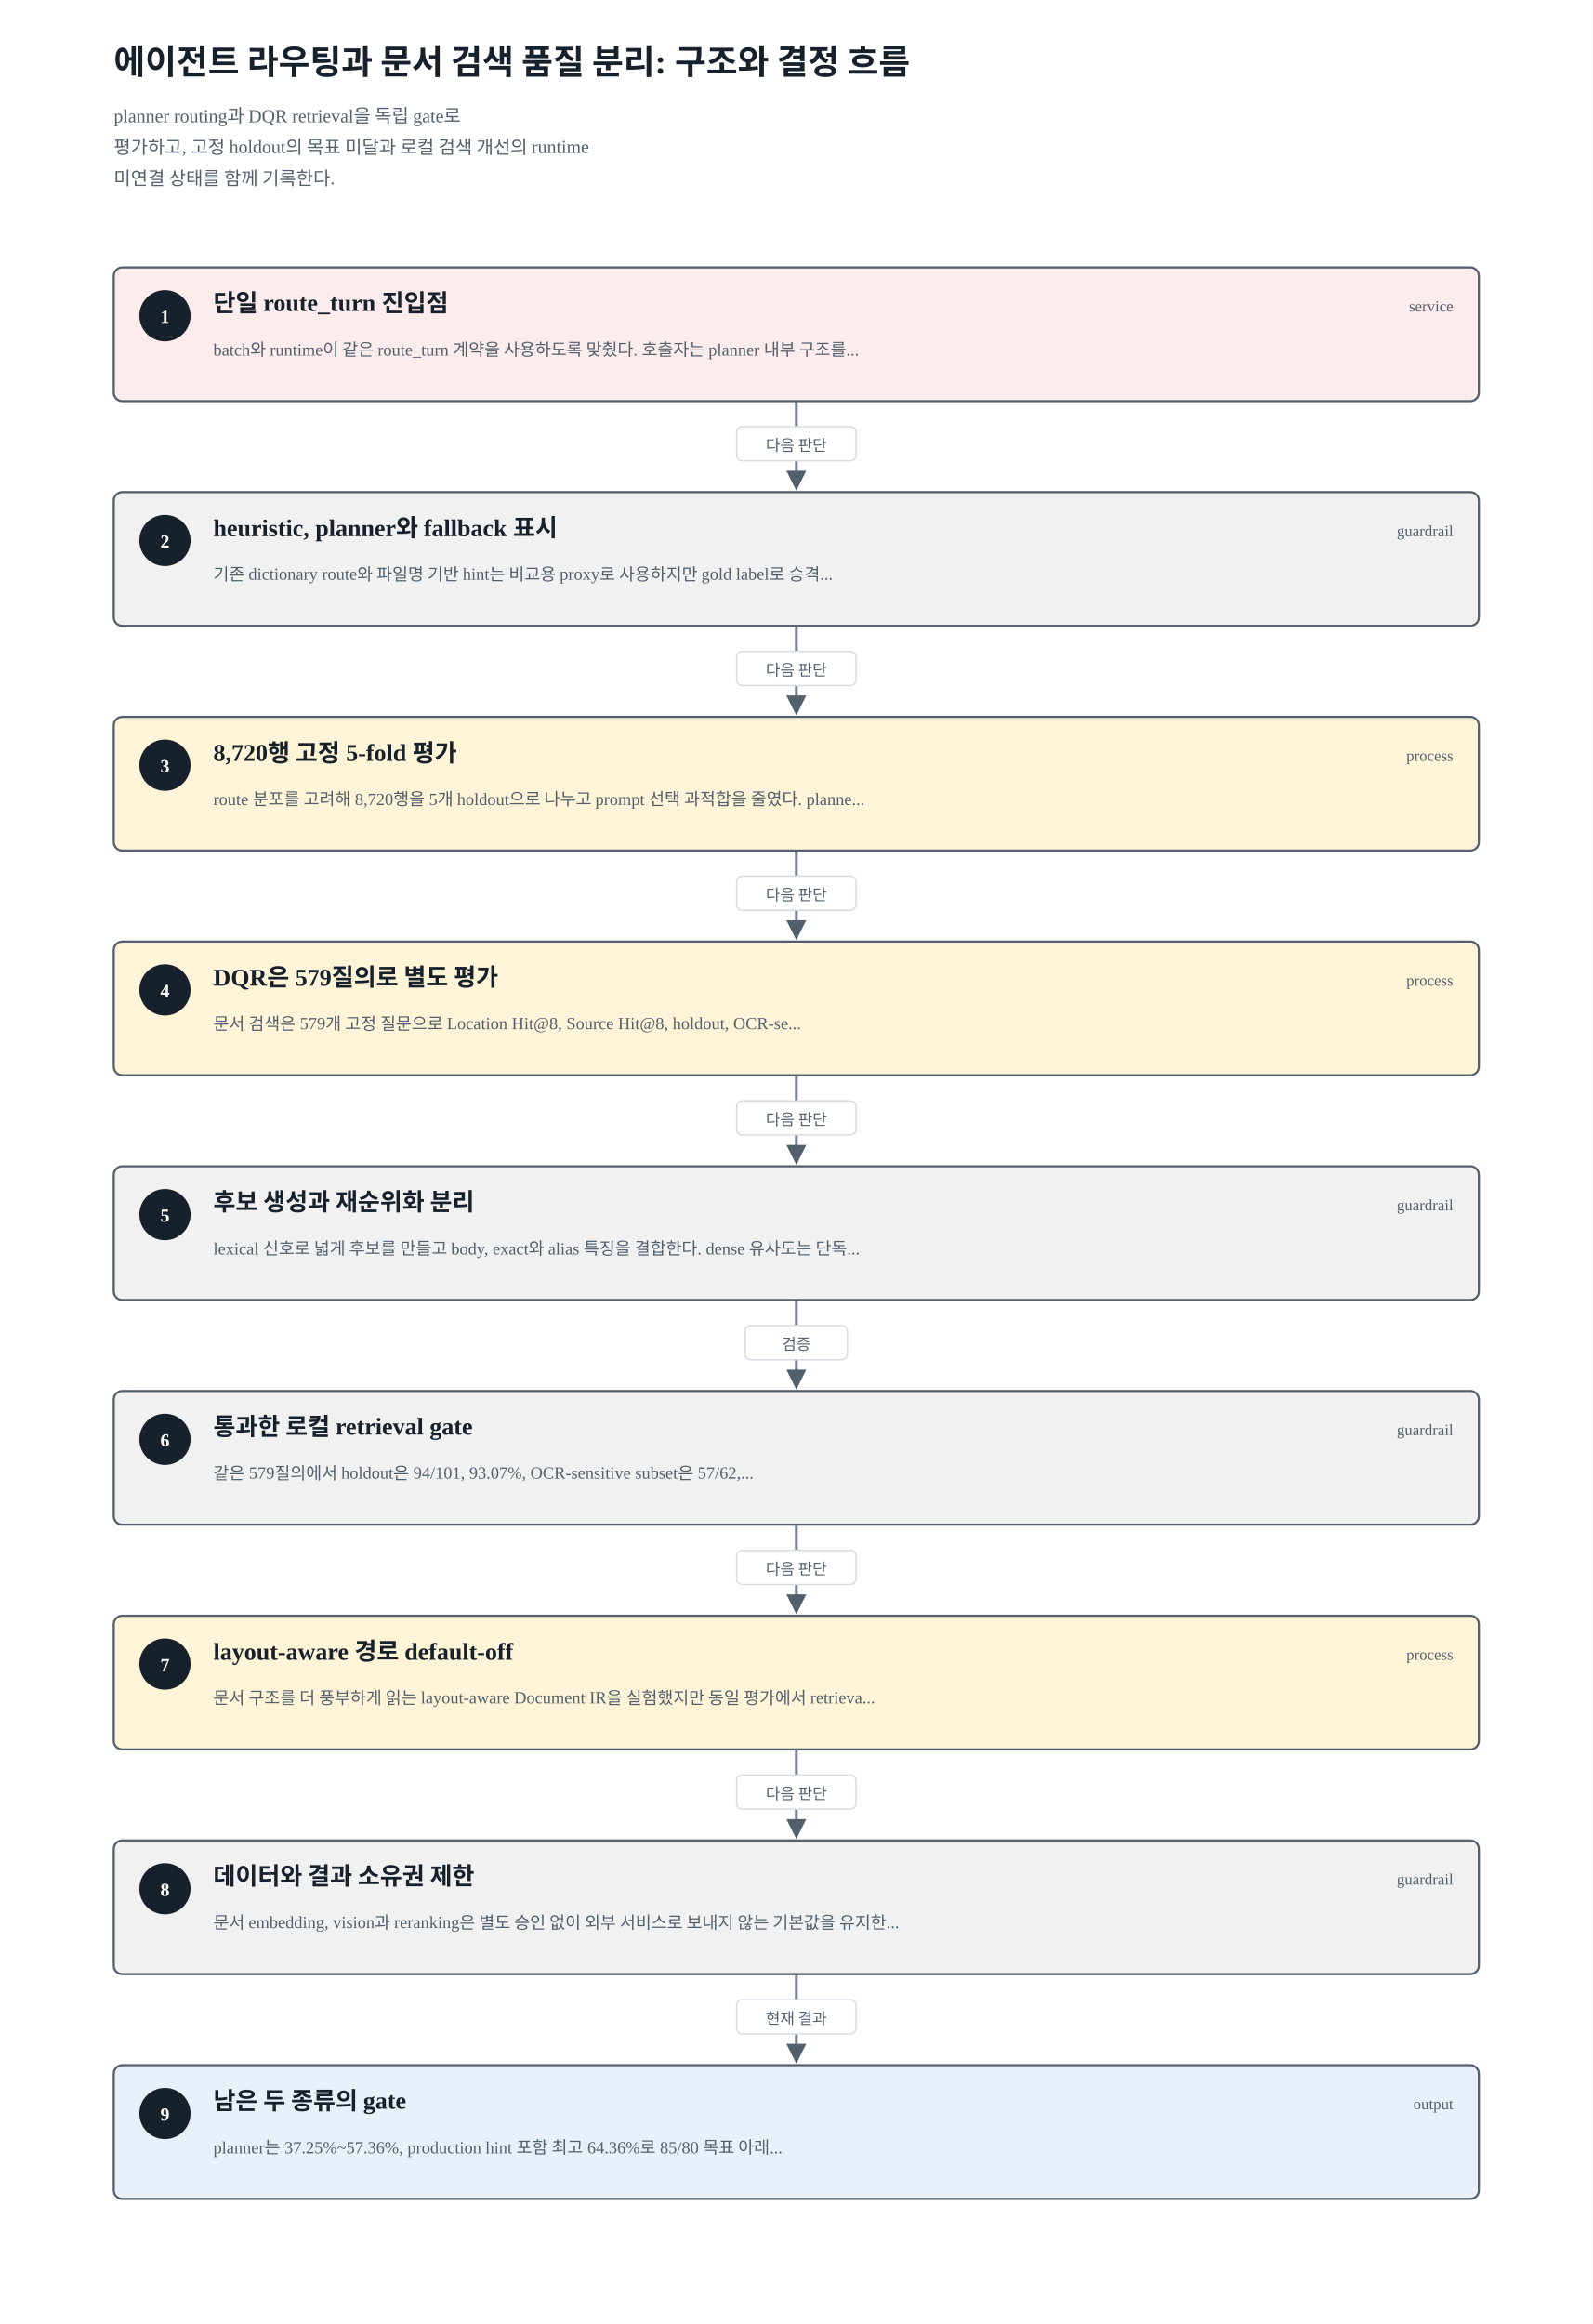
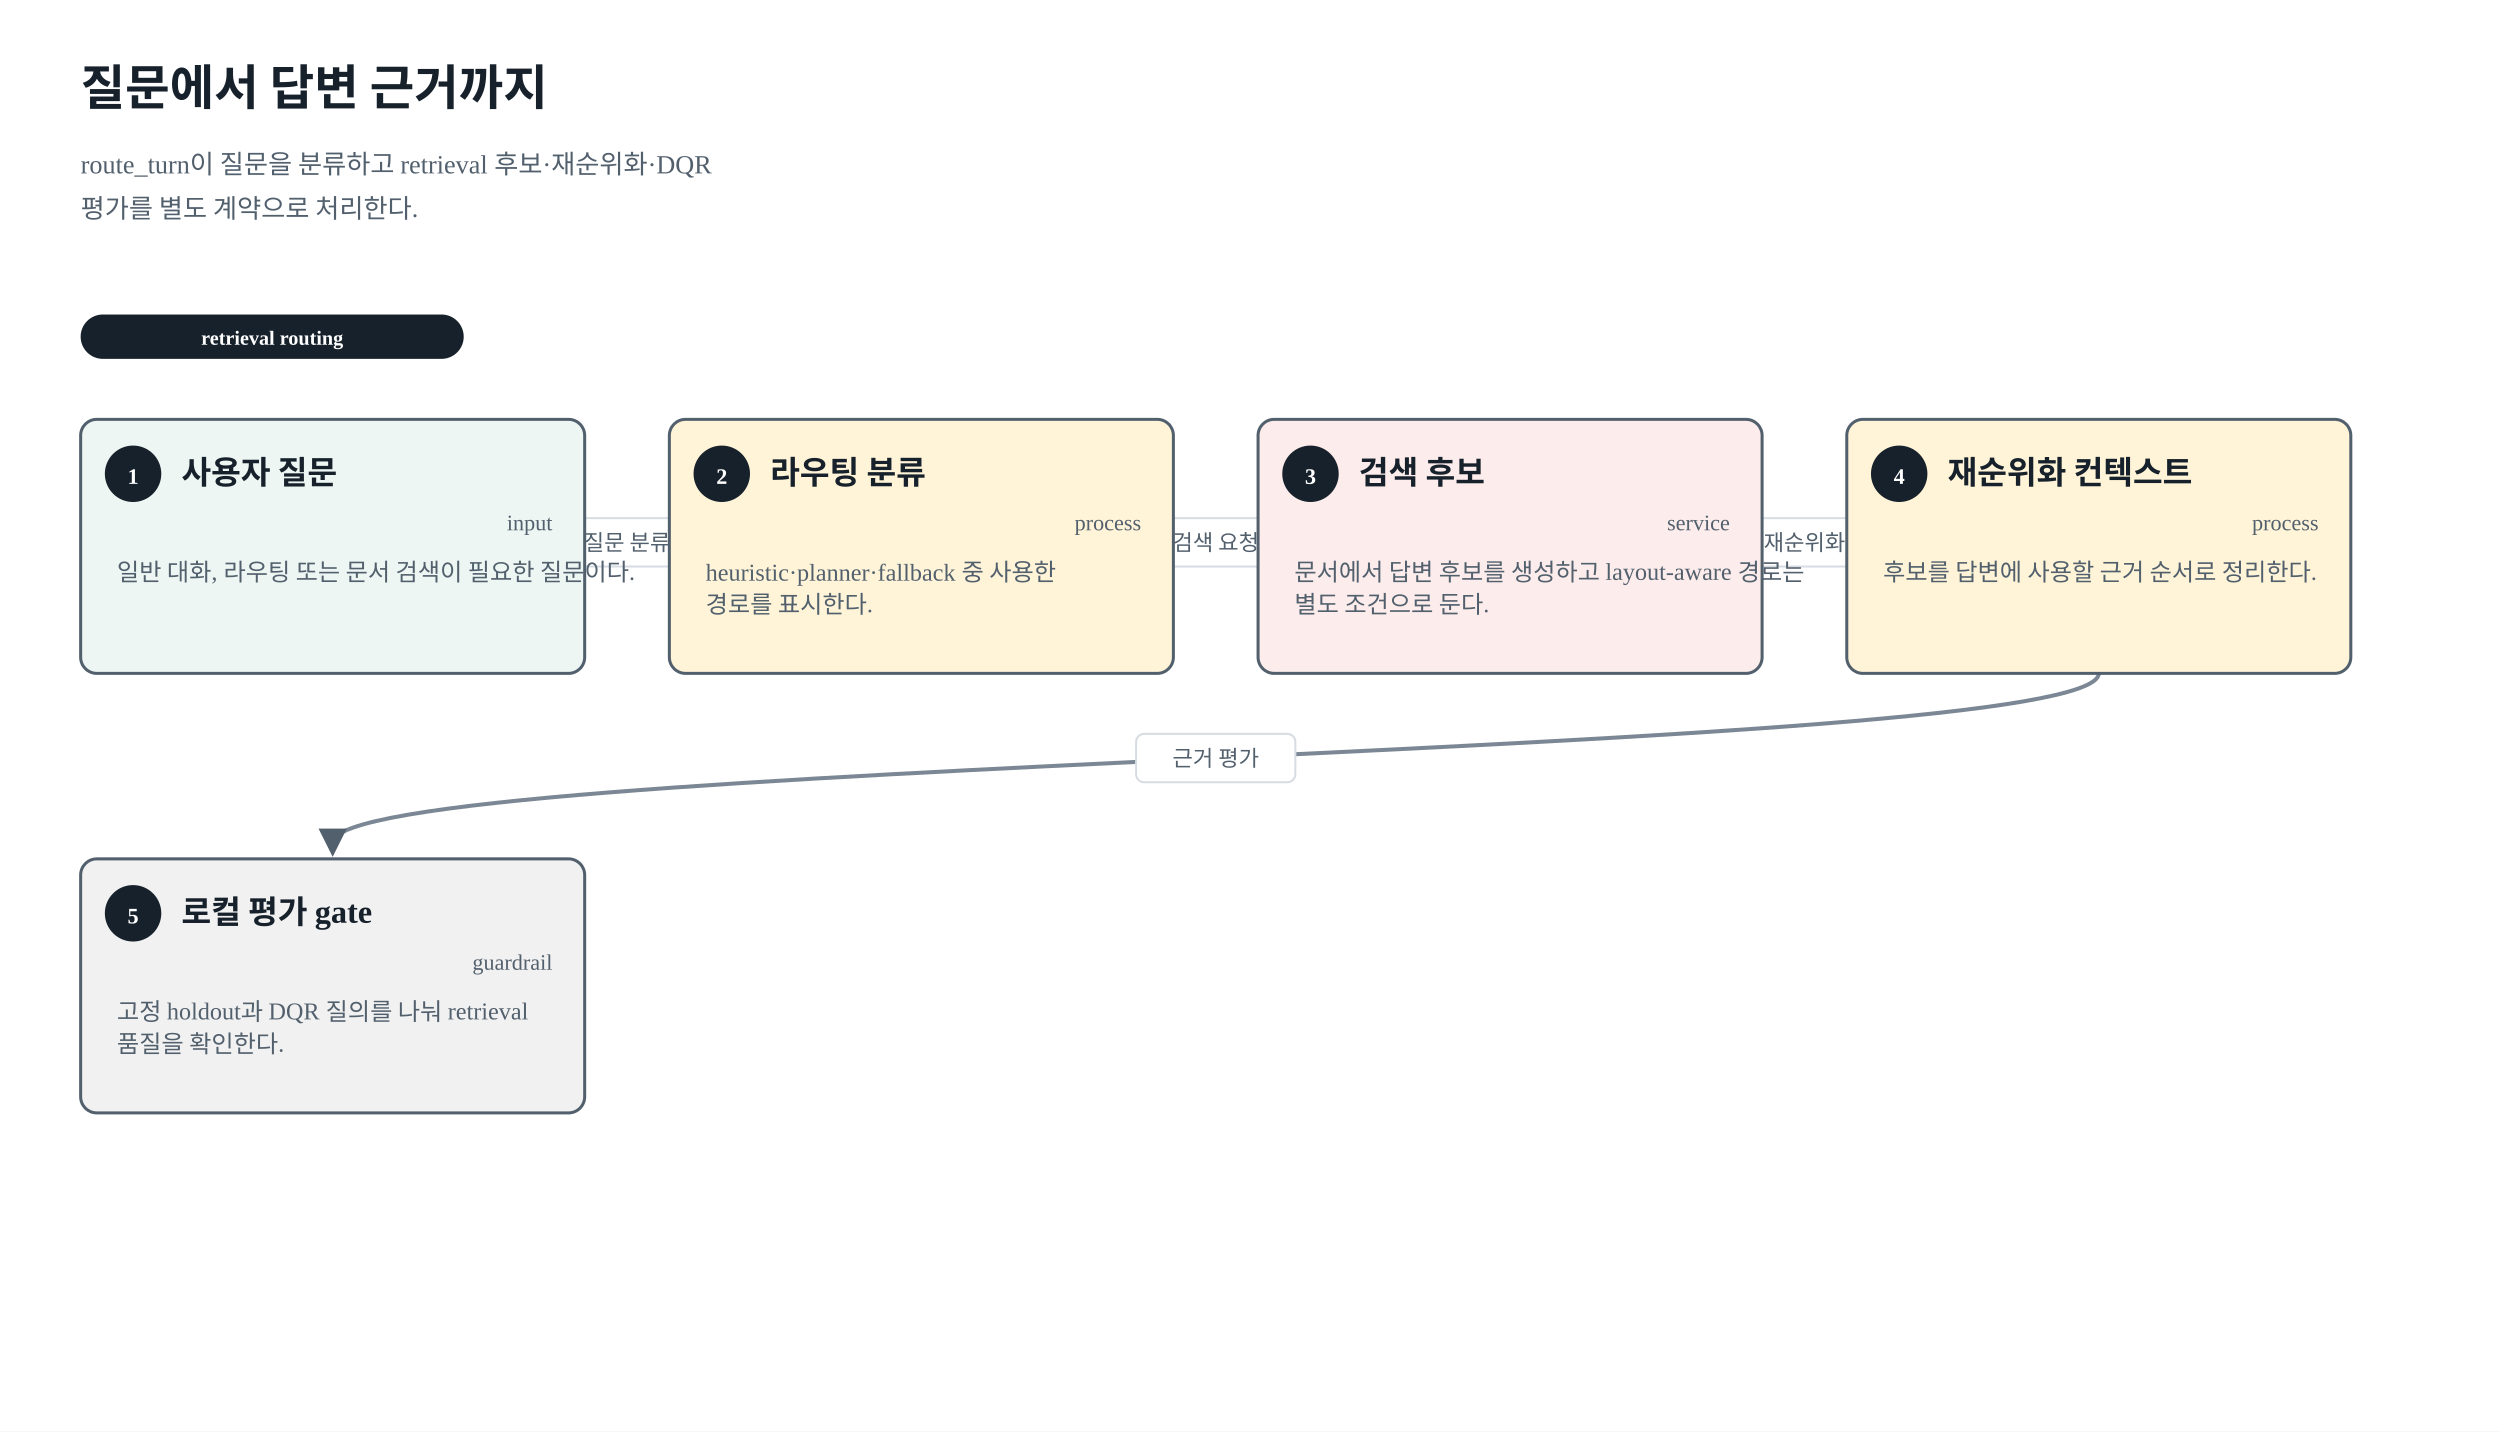
- <svg xmlns="http://www.w3.org/2000/svg" viewBox="0 0 1120 1634" role="img" aria-labelledby="system-map-title system-map-desc">
+ <svg xmlns="http://www.w3.org/2000/svg" viewBox="0 0 1240 710" role="img" aria-labelledby="system-map-title system-map-desc">
  <defs>
    <marker id="system-map-arrow" viewBox="0 0 10 10" refX="5" refY="5" markerWidth="7" markerHeight="7" orient="auto-start-reverse">
      <path d="M 0 0 L 10 5 L 0 10 z" fill="#52606d" />
    </marker>
  </defs>
-   <rect width="1120" height="1634" fill="#ffffff" />
+   <rect width="1240" height="710" fill="#ffffff" />
  <text fill="#17212b" font-size="24" font-weight="700">
-     <tspan x="80" y="52">에이전트 라우팅과 문서 검색 품질 분리: 구조와 결정 흐름</tspan>
+     <tspan x="40" y="52">질문에서 답변 근거까지</tspan>
  </text>
  <text fill="#52606d" font-size="13">
-     <tspan x="80" y="86">planner routing과 DQR retrieval을 독립 gate로</tspan>
-     <tspan x="80" y="108">평가하고, 고정 holdout의 목표 미달과 로컬 검색 개선의 runtime</tspan>
-     <tspan x="80" y="130">미연결 상태를 함께 기록한다.</tspan>
+     <tspan x="40" y="86">route_turn이 질문을 분류하고 retrieval 후보·재순위화·DQR</tspan>
+     <tspan x="40" y="108">평가를 별도 계약으로 처리한다.</tspan>
  </text>
+   <rect x="40" y="156" width="190" height="22" rx="11" fill="#17212b" />
+   <text x="135" y="171" text-anchor="middle" fill="#ffffff" font-size="10" font-weight="700">retrieval routing</text>
  <g data-flow="flow-01">
-     <path d="M 560 282 L 560 338" fill="none" stroke="#7b8794" stroke-width="2" marker-end="url(#system-map-arrow)" />
-     <rect x="518" y="300" width="84" height="24" rx="4" fill="#ffffff" stroke="#d6dce2" />
-     <text x="560" y="317" text-anchor="middle" fill="#52606d" font-size="11">다음 판단</text>
+     <path d="M 290 271 L 324 271" fill="none" stroke="#7b8794" stroke-width="2" marker-end="url(#system-map-arrow)" />
+     <rect x="271.5" y="257" width="79" height="24" rx="4" fill="#ffffff" stroke="#d6dce2" />
+     <text x="311" y="273" text-anchor="middle" fill="#52606d" font-size="11">질문 분류</text>
  </g>
  <g data-flow="flow-02">
-     <path d="M 560 440 L 560 496" fill="none" stroke="#7b8794" stroke-width="2" marker-end="url(#system-map-arrow)" />
-     <rect x="518" y="458" width="84" height="24" rx="4" fill="#ffffff" stroke="#d6dce2" />
-     <text x="560" y="475" text-anchor="middle" fill="#52606d" font-size="11">다음 판단</text>
+     <path d="M 582 271 L 616 271" fill="none" stroke="#7b8794" stroke-width="2" marker-end="url(#system-map-arrow)" />
+     <rect x="563.5" y="257" width="79" height="24" rx="4" fill="#ffffff" stroke="#d6dce2" />
+     <text x="603" y="273" text-anchor="middle" fill="#52606d" font-size="11">검색 요청</text>
  </g>
  <g data-flow="flow-03">
-     <path d="M 560 598 L 560 654" fill="none" stroke="#7b8794" stroke-width="2" marker-end="url(#system-map-arrow)" />
-     <rect x="518" y="616" width="84" height="24" rx="4" fill="#ffffff" stroke="#d6dce2" />
-     <text x="560" y="633" text-anchor="middle" fill="#52606d" font-size="11">다음 판단</text>
+     <path d="M 874 271 L 908 271" fill="none" stroke="#7b8794" stroke-width="2" marker-end="url(#system-map-arrow)" />
+     <rect x="859" y="257" width="72" height="24" rx="4" fill="#ffffff" stroke="#d6dce2" />
+     <text x="895" y="273" text-anchor="middle" fill="#52606d" font-size="11">재순위화</text>
  </g>
  <g data-flow="flow-04">
-     <path d="M 560 756 L 560 812" fill="none" stroke="#7b8794" stroke-width="2" marker-end="url(#system-map-arrow)" />
-     <rect x="518" y="774" width="84" height="24" rx="4" fill="#ffffff" stroke="#d6dce2" />
-     <text x="560" y="791" text-anchor="middle" fill="#52606d" font-size="11">다음 판단</text>
+     <path d="M 1041 334 C 1041 376, 165 376, 165 418" fill="none" stroke="#7b8794" stroke-width="2" marker-end="url(#system-map-arrow)" />
+     <rect x="563.5" y="364" width="79" height="24" rx="4" fill="#ffffff" stroke="#d6dce2" />
+     <text x="603" y="380" text-anchor="middle" fill="#52606d" font-size="11">근거 평가</text>
  </g>
-   <g data-flow="flow-05">
-     <path d="M 560 914 L 560 970" fill="none" stroke="#7b8794" stroke-width="2" marker-end="url(#system-map-arrow)" />
-     <rect x="524" y="932" width="72" height="24" rx="4" fill="#ffffff" stroke="#d6dce2" />
-     <text x="560" y="949" text-anchor="middle" fill="#52606d" font-size="11">검증</text>
+   <g data-node="user-query">
+     <rect x="40" y="208" width="250" height="126" rx="8" fill="#edf6f3" stroke="#52606d" stroke-width="1.5" />
+     <circle cx="66" cy="235" r="14" fill="#17212b" />
+     <text x="66" y="240" text-anchor="middle" fill="#ffffff" font-size="11" font-weight="700">1</text>
+     <text x="90" y="240" fill="#17212b" font-size="16" font-weight="700">사용자 질문</text>
+     <text x="274" y="263" text-anchor="end" fill="#52606d" font-size="11">input</text>
+     <text x="58" y="286" fill="#52606d" font-size="12">
+       <tspan x="58" y="288">일반 대화, 라우팅 또는 문서 검색이 필요한 질문이다.</tspan>
+     </text>
  </g>
-   <g data-flow="flow-06">
-     <path d="M 560 1072 L 560 1128" fill="none" stroke="#7b8794" stroke-width="2" marker-end="url(#system-map-arrow)" />
-     <rect x="518" y="1090" width="84" height="24" rx="4" fill="#ffffff" stroke="#d6dce2" />
-     <text x="560" y="1107" text-anchor="middle" fill="#52606d" font-size="11">다음 판단</text>
+   <g data-node="route-classifier">
+     <rect x="332" y="208" width="250" height="126" rx="8" fill="#fff4d8" stroke="#52606d" stroke-width="1.5" />
+     <circle cx="358" cy="235" r="14" fill="#17212b" />
+     <text x="358" y="240" text-anchor="middle" fill="#ffffff" font-size="11" font-weight="700">2</text>
+     <text x="382" y="240" fill="#17212b" font-size="16" font-weight="700">라우팅 분류</text>
+     <text x="566" y="263" text-anchor="end" fill="#52606d" font-size="11">process</text>
+     <text x="350" y="286" fill="#52606d" font-size="12">
+       <tspan x="350" y="288">heuristic·planner·fallback 중 사용한</tspan>
+       <tspan x="350" y="304">경로를 표시한다.</tspan>
+     </text>
  </g>
-   <g data-flow="flow-07">
-     <path d="M 560 1230 L 560 1286" fill="none" stroke="#7b8794" stroke-width="2" marker-end="url(#system-map-arrow)" />
-     <rect x="518" y="1248" width="84" height="24" rx="4" fill="#ffffff" stroke="#d6dce2" />
-     <text x="560" y="1265" text-anchor="middle" fill="#52606d" font-size="11">다음 판단</text>
+   <g data-node="retrieval-candidates">
+     <rect x="624" y="208" width="250" height="126" rx="8" fill="#fceceb" stroke="#52606d" stroke-width="1.5" />
+     <circle cx="650" cy="235" r="14" fill="#17212b" />
+     <text x="650" y="240" text-anchor="middle" fill="#ffffff" font-size="11" font-weight="700">3</text>
+     <text x="674" y="240" fill="#17212b" font-size="16" font-weight="700">검색 후보</text>
+     <text x="858" y="263" text-anchor="end" fill="#52606d" font-size="11">service</text>
+     <text x="642" y="286" fill="#52606d" font-size="12">
+       <tspan x="642" y="288">문서에서 답변 후보를 생성하고 layout-aware 경로는</tspan>
+       <tspan x="642" y="304">별도 조건으로 둔다.</tspan>
+     </text>
  </g>
-   <g data-flow="flow-08">
-     <path d="M 560 1388 L 560 1444" fill="none" stroke="#7b8794" stroke-width="2" marker-end="url(#system-map-arrow)" />
-     <rect x="518" y="1406" width="84" height="24" rx="4" fill="#ffffff" stroke="#d6dce2" />
-     <text x="560" y="1423" text-anchor="middle" fill="#52606d" font-size="11">현재 결과</text>
+   <g data-node="reranked-context">
+     <rect x="916" y="208" width="250" height="126" rx="8" fill="#fff4d8" stroke="#52606d" stroke-width="1.5" />
+     <circle cx="942" cy="235" r="14" fill="#17212b" />
+     <text x="942" y="240" text-anchor="middle" fill="#ffffff" font-size="11" font-weight="700">4</text>
+     <text x="966" y="240" fill="#17212b" font-size="16" font-weight="700">재순위화 컨텍스트</text>
+     <text x="1150" y="263" text-anchor="end" fill="#52606d" font-size="11">process</text>
+     <text x="934" y="286" fill="#52606d" font-size="12">
+       <tspan x="934" y="288">후보를 답변에 사용할 근거 순서로 정리한다.</tspan>
+     </text>
  </g>
-   <g data-node="route-entry">
-     <rect x="80" y="188" width="960" height="94" rx="6" fill="#fceceb" stroke="#52606d" stroke-width="1.5" />
-     <circle cx="116" cy="222" r="18" fill="#17212b" />
-     <text x="116" y="227" text-anchor="middle" fill="#ffffff" font-size="13" font-weight="700">1</text>
-     <text x="150" y="219" fill="#17212b" font-size="17" font-weight="700">단일 route_turn 진입점</text>
-     <text x="1022" y="219" text-anchor="end" fill="#52606d" font-size="11">service</text>
-     <text x="150" y="250" fill="#52606d" font-size="12">batch와 runtime이 같은 route_turn 계약을 사용하도록 맞췄다. 호출자는 planner 내부 구조를...</text>
-   </g>
-   <g data-node="route-source">
-     <rect x="80" y="346" width="960" height="94" rx="6" fill="#f1f1f1" stroke="#52606d" stroke-width="1.5" />
-     <circle cx="116" cy="380" r="18" fill="#17212b" />
-     <text x="116" y="385" text-anchor="middle" fill="#ffffff" font-size="13" font-weight="700">2</text>
-     <text x="150" y="377" fill="#17212b" font-size="17" font-weight="700">heuristic, planner와 fallback 표시</text>
-     <text x="1022" y="377" text-anchor="end" fill="#52606d" font-size="11">guardrail</text>
-     <text x="150" y="408" fill="#52606d" font-size="12">기존 dictionary route와 파일명 기반 hint는 비교용 proxy로 사용하지만 gold label로 승격...</text>
-   </g>
-   <g data-node="fixed-holdout">
-     <rect x="80" y="504" width="960" height="94" rx="6" fill="#fff4d8" stroke="#52606d" stroke-width="1.5" />
-     <circle cx="116" cy="538" r="18" fill="#17212b" />
-     <text x="116" y="543" text-anchor="middle" fill="#ffffff" font-size="13" font-weight="700">3</text>
-     <text x="150" y="535" fill="#17212b" font-size="17" font-weight="700">8,720행 고정 5-fold 평가</text>
-     <text x="1022" y="535" text-anchor="end" fill="#52606d" font-size="11">process</text>
-     <text x="150" y="566" fill="#52606d" font-size="12">route 분포를 고려해 8,720행을 5개 holdout으로 나누고 prompt 선택 과적합을 줄였다. planne...</text>
-   </g>
-   <g data-node="dqr-fixed-set">
-     <rect x="80" y="662" width="960" height="94" rx="6" fill="#fff4d8" stroke="#52606d" stroke-width="1.5" />
-     <circle cx="116" cy="696" r="18" fill="#17212b" />
-     <text x="116" y="701" text-anchor="middle" fill="#ffffff" font-size="13" font-weight="700">4</text>
-     <text x="150" y="693" fill="#17212b" font-size="17" font-weight="700">DQR은 579질의로 별도 평가</text>
-     <text x="1022" y="693" text-anchor="end" fill="#52606d" font-size="11">process</text>
-     <text x="150" y="724" fill="#52606d" font-size="12">문서 검색은 579개 고정 질문으로 Location Hit@8, Source Hit@8, holdout, OCR-se...</text>
-   </g>
-   <g data-node="retrieval-stack">
-     <rect x="80" y="820" width="960" height="94" rx="6" fill="#f1f1f1" stroke="#52606d" stroke-width="1.5" />
-     <circle cx="116" cy="854" r="18" fill="#17212b" />
-     <text x="116" y="859" text-anchor="middle" fill="#ffffff" font-size="13" font-weight="700">5</text>
-     <text x="150" y="851" fill="#17212b" font-size="17" font-weight="700">후보 생성과 재순위화 분리</text>
-     <text x="1022" y="851" text-anchor="end" fill="#52606d" font-size="11">guardrail</text>
-     <text x="150" y="882" fill="#52606d" font-size="12">lexical 신호로 넓게 후보를 만들고 body, exact와 alias 특징을 결합한다. dense 유사도는 단독...</text>
-   </g>
-   <g data-node="local-validation">
-     <rect x="80" y="978" width="960" height="94" rx="6" fill="#f1f1f1" stroke="#52606d" stroke-width="1.5" />
-     <circle cx="116" cy="1012" r="18" fill="#17212b" />
-     <text x="116" y="1017" text-anchor="middle" fill="#ffffff" font-size="13" font-weight="700">6</text>
-     <text x="150" y="1009" fill="#17212b" font-size="17" font-weight="700">통과한 로컬 retrieval gate</text>
-     <text x="1022" y="1009" text-anchor="end" fill="#52606d" font-size="11">guardrail</text>
-     <text x="150" y="1040" fill="#52606d" font-size="12">같은 579질의에서 holdout은 94/101, 93.07%, OCR-sensitive subset은 57/62,...</text>
-   </g>
-   <g data-node="layout-rollback">
-     <rect x="80" y="1136" width="960" height="94" rx="6" fill="#fff4d8" stroke="#52606d" stroke-width="1.5" />
-     <circle cx="116" cy="1170" r="18" fill="#17212b" />
-     <text x="116" y="1175" text-anchor="middle" fill="#ffffff" font-size="13" font-weight="700">7</text>
-     <text x="150" y="1167" fill="#17212b" font-size="17" font-weight="700">layout-aware 경로 default-off</text>
-     <text x="1022" y="1167" text-anchor="end" fill="#52606d" font-size="11">process</text>
-     <text x="150" y="1198" fill="#52606d" font-size="12">문서 구조를 더 풍부하게 읽는 layout-aware Document IR을 실험했지만 동일 평가에서 retrieva...</text>
-   </g>
-   <g data-node="privacy-and-ownership">
-     <rect x="80" y="1294" width="960" height="94" rx="6" fill="#f1f1f1" stroke="#52606d" stroke-width="1.5" />
-     <circle cx="116" cy="1328" r="18" fill="#17212b" />
-     <text x="116" y="1333" text-anchor="middle" fill="#ffffff" font-size="13" font-weight="700">8</text>
-     <text x="150" y="1325" fill="#17212b" font-size="17" font-weight="700">데이터와 결과 소유권 제한</text>
-     <text x="1022" y="1325" text-anchor="end" fill="#52606d" font-size="11">guardrail</text>
-     <text x="150" y="1356" fill="#52606d" font-size="12">문서 embedding, vision과 reranking은 별도 승인 없이 외부 서비스로 보내지 않는 기본값을 유지한...</text>
-   </g>
-   <g data-node="limitations">
-     <rect x="80" y="1452" width="960" height="94" rx="6" fill="#eaf0fa" stroke="#52606d" stroke-width="1.5" />
-     <circle cx="116" cy="1486" r="18" fill="#17212b" />
-     <text x="116" y="1491" text-anchor="middle" fill="#ffffff" font-size="13" font-weight="700">9</text>
-     <text x="150" y="1483" fill="#17212b" font-size="17" font-weight="700">남은 두 종류의 gate</text>
-     <text x="1022" y="1483" text-anchor="end" fill="#52606d" font-size="11">output</text>
-     <text x="150" y="1514" fill="#52606d" font-size="12">planner는 37.25%~57.36%, production hint 포함 최고 64.36%로 85/80 목표 아래...</text>
+   <g data-node="answer-gate">
+     <rect x="40" y="426" width="250" height="126" rx="8" fill="#f1f1f1" stroke="#52606d" stroke-width="1.5" />
+     <circle cx="66" cy="453" r="14" fill="#17212b" />
+     <text x="66" y="458" text-anchor="middle" fill="#ffffff" font-size="11" font-weight="700">5</text>
+     <text x="90" y="458" fill="#17212b" font-size="16" font-weight="700">로컬 평가 gate</text>
+     <text x="274" y="481" text-anchor="end" fill="#52606d" font-size="11">guardrail</text>
+     <text x="58" y="504" fill="#52606d" font-size="12">
+       <tspan x="58" y="506">고정 holdout과 DQR 질의를 나눠 retrieval</tspan>
+       <tspan x="58" y="522">품질을 확인한다.</tspan>
+     </text>
  </g>
</svg>
